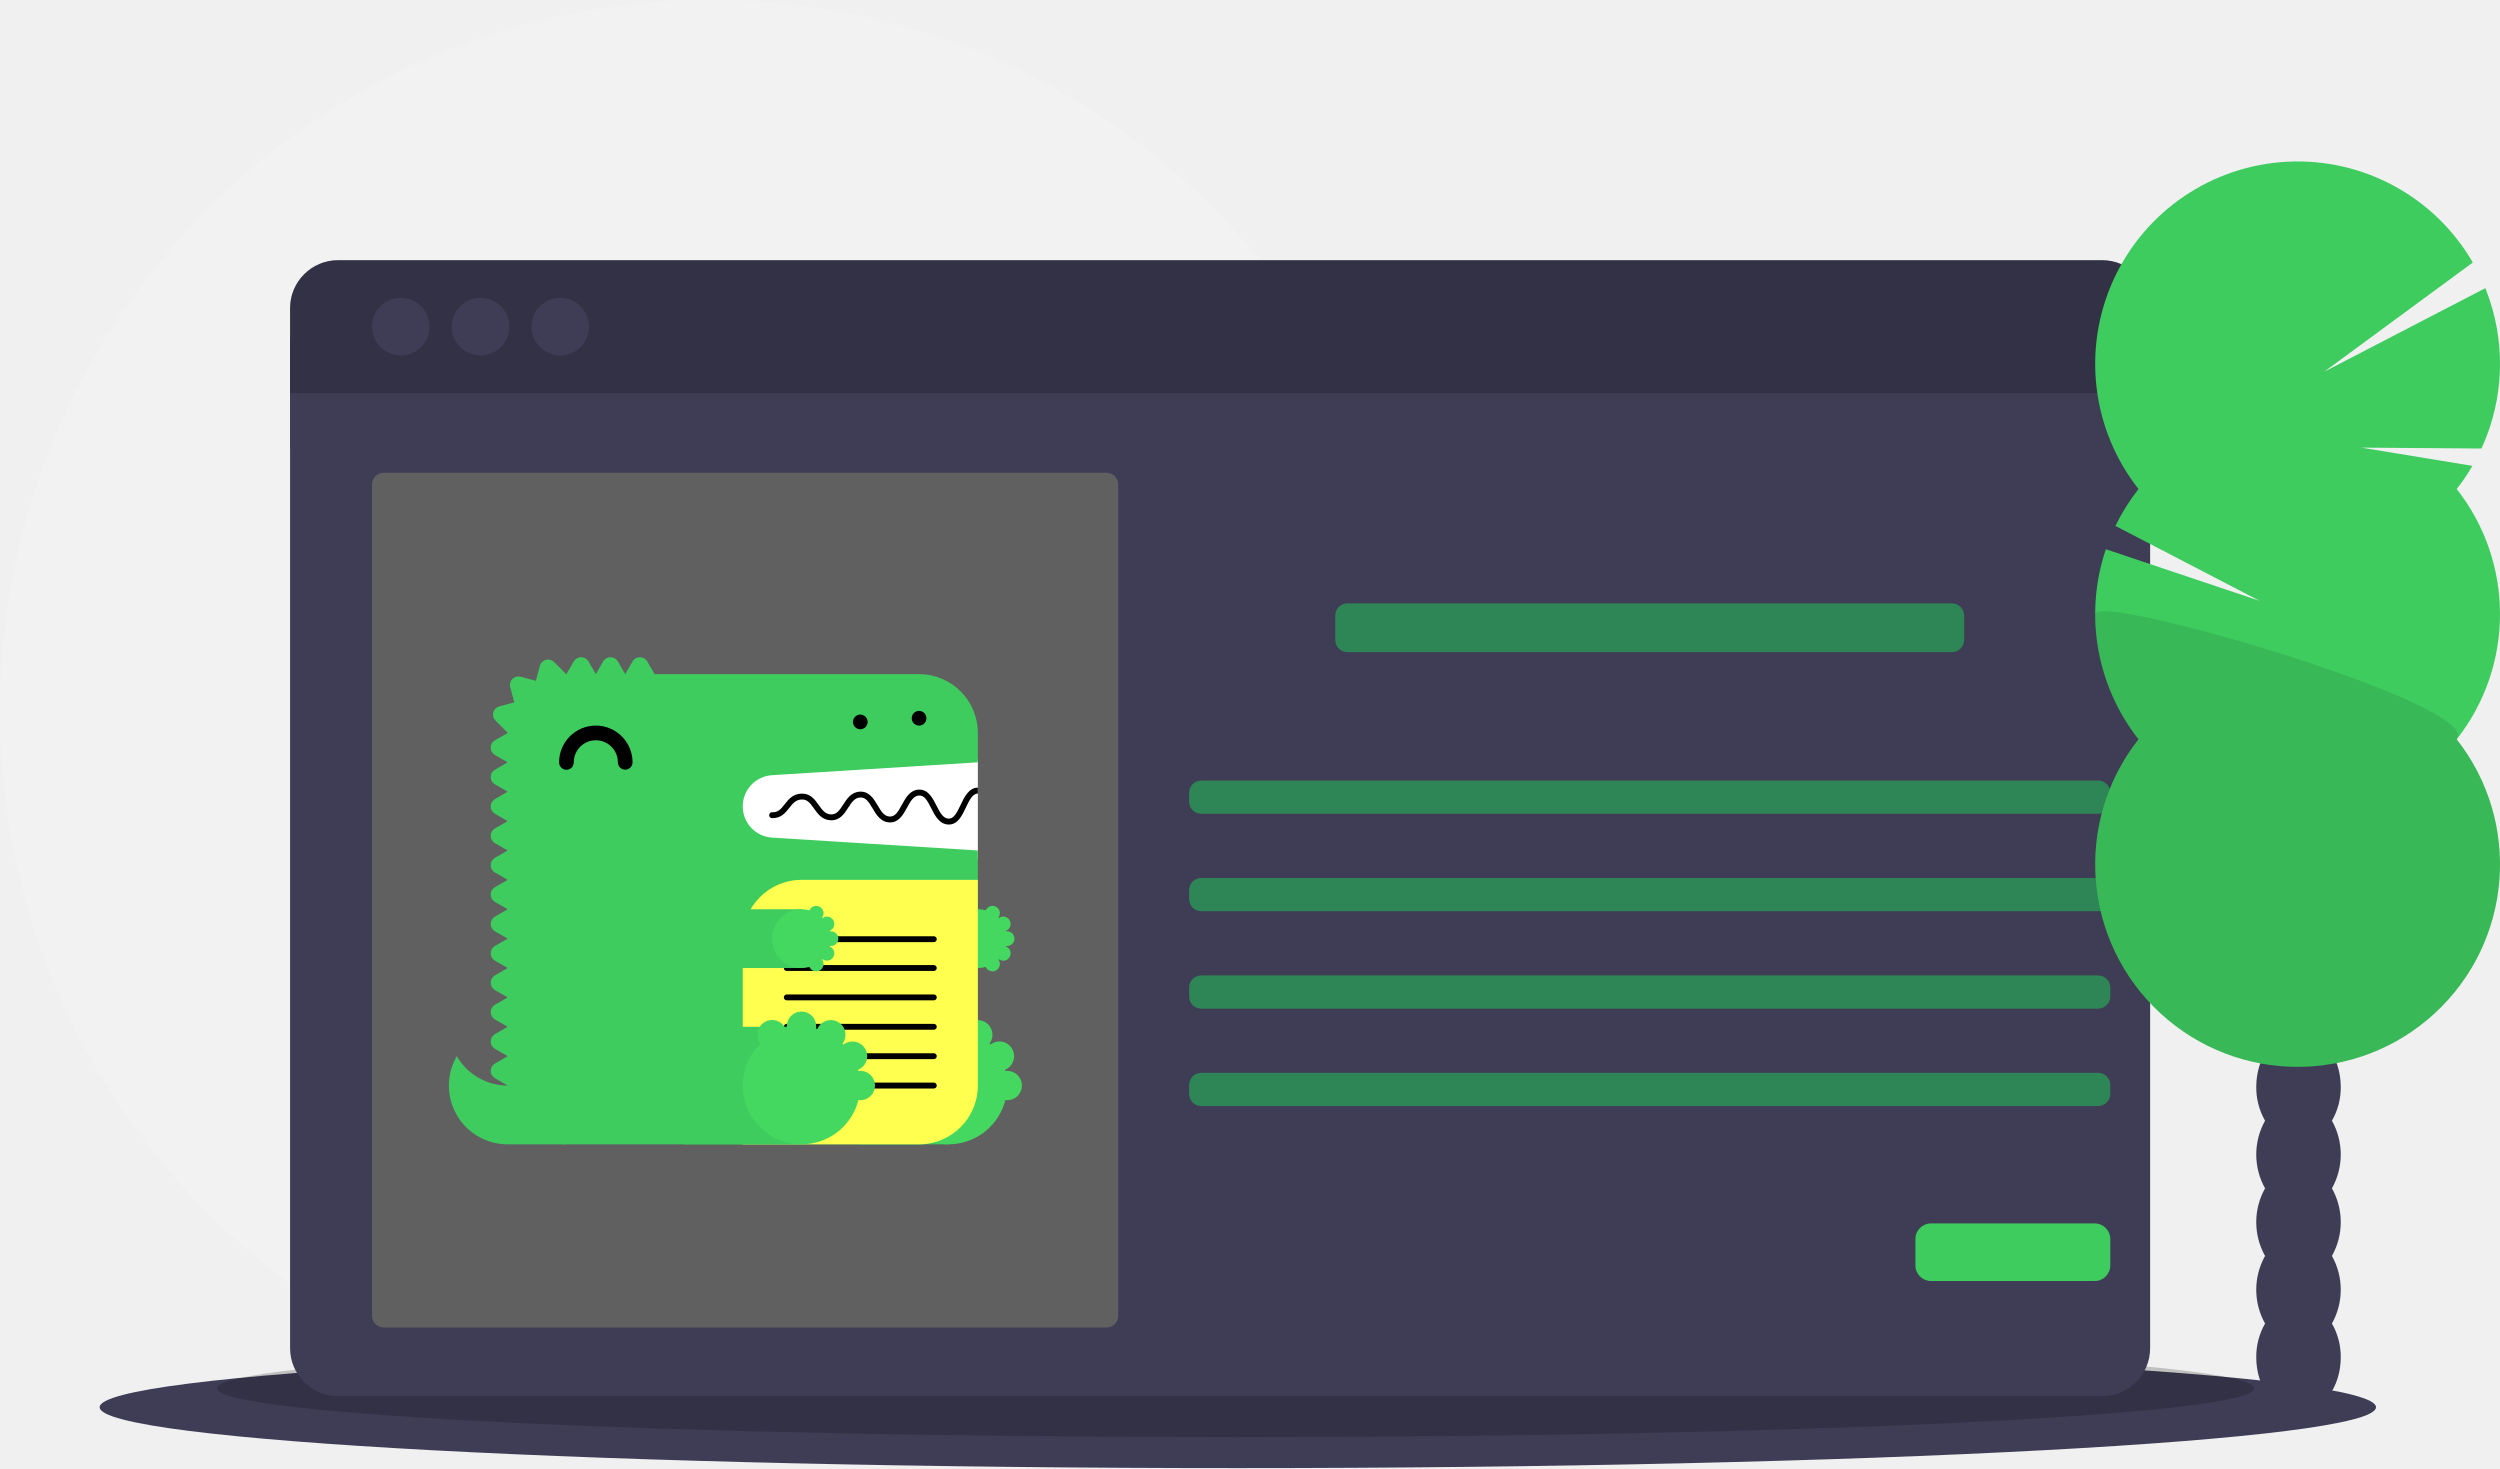
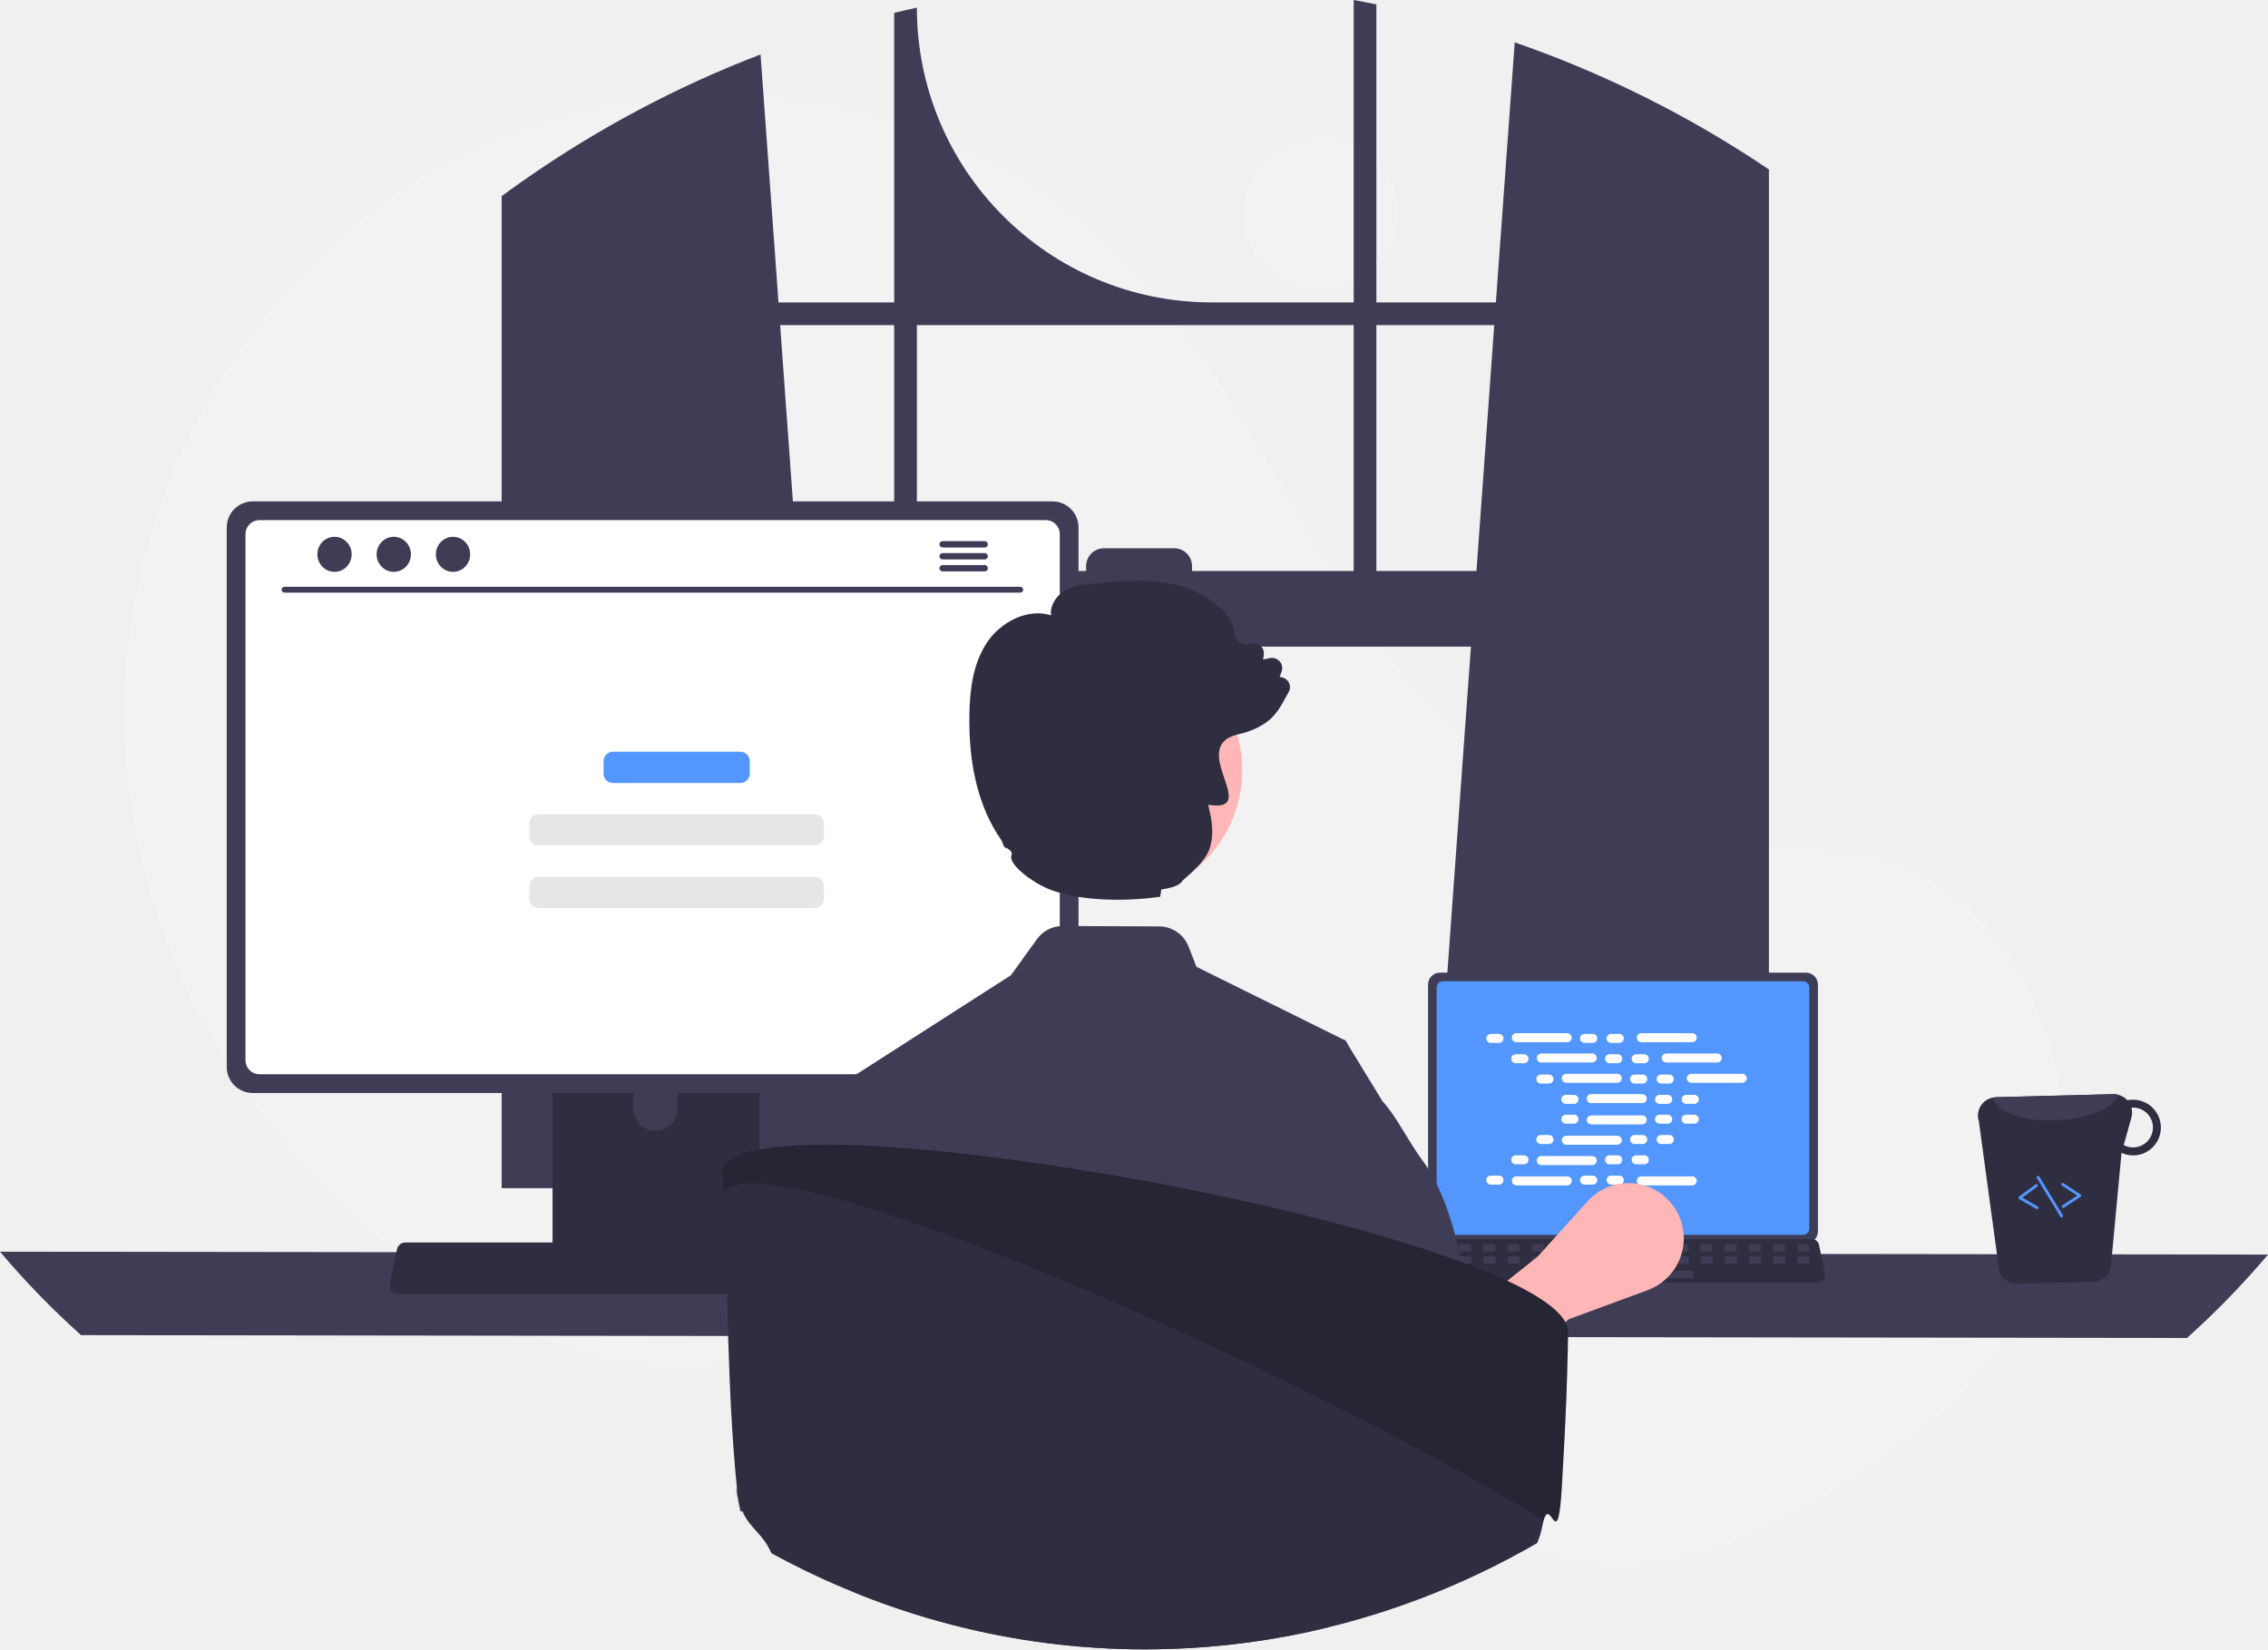
- <svg xmlns="http://www.w3.org/2000/svg" id="ac356da0-b129-4ca5-aecc-4700531dd101" data-name="Layer 1" width="1129" height="663" viewBox="0 0 1129 663">
-   <circle cx="321" cy="321" r="321" fill="#f2f2f2" />
-   <ellipse cx="559" cy="635.5" rx="514" ry="27.5" fill="#3f3d56" />
-   <ellipse cx="558" cy="627" rx="460" ry="22" opacity="0.2" />
-   <rect x="131" y="152.5" width="840" height="50" fill="#3f3d56" />
-   <path d="M166.5,727.33A21.67,21.67,0,0,0,188.17,749H984.83A21.67,21.67,0,0,0,1006.5,727.33V296h-840Z" transform="translate(-35.5 -118.5)" fill="#3f3d56" />
-   <path d="M984.83,236H188.17A21.67,21.67,0,0,0,166.5,257.67V296h840V257.67A21.67,21.67,0,0,0,984.83,236Z" transform="translate(-35.5 -118.5)" fill="#3f3d56" />
-   <path d="M984.83,236H188.17A21.67,21.67,0,0,0,166.5,257.67V296h840V257.67A21.67,21.67,0,0,0,984.83,236Z" transform="translate(-35.5 -118.5)" opacity="0.2" />
-   <circle cx="181" cy="147.5" r="13" fill="#3f3d56" />
-   <circle cx="217" cy="147.5" r="13" fill="#3f3d56" />
-   <circle cx="253" cy="147.5" r="13" fill="#3f3d56" />
-   <rect x="168" y="213.5" width="337" height="386" rx="5.335" fill="#606060" />
-   <rect x="603" y="272.5" width="284" height="22" rx="5.476" fill="#2e8555" />
-   <rect x="537" y="352.5" width="416" height="15" rx="5.476" fill="#2e8555" />
-   <rect x="537" y="396.5" width="416" height="15" rx="5.476" fill="#2e8555" />
-   <rect x="537" y="440.5" width="416" height="15" rx="5.476" fill="#2e8555" />
-   <rect x="537" y="484.5" width="416" height="15" rx="5.476" fill="#2e8555" />
-   <rect x="865" y="552.5" width="88" height="26" rx="7.028" fill="#3ecc5f" />
-   <path d="M1088.603,624.616a30.114,30.114,0,0,0,3.983-15.266c0-13.797-8.544-24.981-19.083-24.981s-19.083,11.184-19.083,24.981a30.114,30.114,0,0,0,3.983,15.266,31.248,31.248,0,0,0,0,30.532,31.248,31.248,0,0,0,0,30.532,31.248,31.248,0,0,0,0,30.532,30.114,30.114,0,0,0-3.983,15.266c0,13.797,8.544,24.981,19.083,24.981s19.083-11.184,19.083-24.981a30.114,30.114,0,0,0-3.983-15.266,31.248,31.248,0,0,0,0-30.532,31.248,31.248,0,0,0,0-30.532,31.248,31.248,0,0,0,0-30.532Z" transform="translate(-35.5 -118.5)" fill="#3f3d56" />
-   <ellipse cx="1038.003" cy="460.318" rx="19.083" ry="24.981" fill="#3f3d56" />
-   <ellipse cx="1038.003" cy="429.786" rx="19.083" ry="24.981" fill="#3f3d56" />
-   <path d="M1144.939,339.345a91.611,91.611,0,0,0,7.107-10.461l-50.141-8.235,54.229.403a91.566,91.566,0,0,0,1.746-72.426l-72.754,37.741,67.097-49.321a91.413,91.413,0,1,0-150.971,102.298,91.458,91.458,0,0,0-10.425,16.669l65.087,33.814-69.4-23.292a91.46,91.46,0,0,0,14.738,85.837,91.406,91.406,0,1,0,143.689,0,91.418,91.418,0,0,0,0-113.029Z" transform="translate(-35.5 -118.5)" fill="#3ecc5f" fill-rule="evenodd" />
-   <path d="M981.688,395.859a91.013,91.013,0,0,0,19.561,56.514,91.406,91.406,0,1,0,143.689,0C1157.19,436.821,981.688,385.6,981.688,395.859Z" transform="translate(-35.5 -118.5)" opacity="0.1" />
-   <path d="M365.62,461.436H477.094v45.12H365.62Z" transform="translate(-35.5 -118.5)" fill="#fff" fill-rule="evenodd" />
-   <path d="M264.763,608.741a26.509,26.509,0,0,1-22.962-13.271,26.51,26.51,0,0,0,22.962,39.812H291.304V608.741Z" transform="translate(-35.5 -118.5)" fill="#3ecc5f" fill-rule="evenodd" />
-   <path d="M384.172,468.571l92.922-5.807V449.493a26.541,26.541,0,0,0-26.541-26.541H331.116l-3.318-5.746a3.83,3.83,0,0,0-6.635,0l-3.318,5.746-3.318-5.746a3.83,3.83,0,0,0-6.635,0l-3.318,5.746L301.257,417.205a3.83,3.83,0,0,0-6.635,0L291.304,422.951c-.029,0-.056.004-.086.004l-5.497-5.495a3.829,3.829,0,0,0-6.407,1.717l-1.817,6.773L270.607,424.103a3.83,3.83,0,0,0-4.691,4.693l1.845,6.891-6.771,1.814a3.832,3.832,0,0,0-1.72,6.41l5.497,5.497c0,.028-.004.056-.004.085l-5.746,3.318a3.83,3.83,0,0,0,0,6.635l5.746,3.318L259.016,466.081a3.83,3.83,0,0,0,0,6.635l5.746,3.318-5.746,3.318a3.83,3.83,0,0,0,0,6.635l5.746,3.318-5.746,3.318a3.83,3.83,0,0,0,0,6.635l5.746,3.318-5.746,3.318a3.83,3.83,0,0,0,0,6.635l5.746,3.318-5.746,3.318a3.83,3.83,0,0,0,0,6.635l5.746,3.318-5.746,3.318a3.83,3.83,0,0,0,0,6.635l5.746,3.318-5.746,3.318a3.83,3.83,0,0,0,0,6.635l5.746,3.318L259.016,558.976a3.83,3.83,0,0,0,0,6.635l5.746,3.318-5.746,3.318a3.83,3.83,0,0,0,0,6.635l5.746,3.318-5.746,3.318a3.83,3.83,0,0,0,0,6.635l5.746,3.318-5.746,3.318a3.83,3.83,0,0,0,0,6.635l5.746,3.318A26.541,26.541,0,0,0,291.304,635.283H450.553A26.541,26.541,0,0,0,477.094,608.741V502.575l-92.922-5.807a14.126,14.126,0,0,1,0-28.198" transform="translate(-35.5 -118.5)" fill="#3ecc5f" fill-rule="evenodd" />
-   <path d="M424.011,635.283h39.812V582.2H424.011Z" transform="translate(-35.5 -118.5)" fill="#3ecc5f" fill-rule="evenodd" />
-   <path d="M490.365,602.106a6.602,6.602,0,0,0-.848.085c-.05-.199-.098-.399-.154-.599A6.627,6.627,0,1,0,482.806,590.21q-.22-.225-.445-.446a6.624,6.624,0,1,0-11.397-6.564c-.196-.056-.394-.102-.591-.153a6.64,6.64,0,1,0-13.101,0c-.196.05-.394.097-.591.153a6.628,6.628,0,1,0-11.397,6.564,26.528,26.528,0,1,0,44.231,25.528,6.621,6.621,0,1,0,.848-13.186" transform="translate(-35.5 -118.5)" fill="#44d860" fill-rule="evenodd" />
-   <path d="M437.282,555.658H477.094V529.117H437.282Z" transform="translate(-35.5 -118.5)" fill="#3ecc5f" fill-rule="evenodd" />
-   <path d="M490.365,545.705a3.318,3.318,0,0,0,0-6.635,3.411,3.411,0,0,0-.423.042c-.027-.1-.049-.199-.077-.299a3.319,3.319,0,0,0-1.278-6.379,3.282,3.282,0,0,0-2.001.687q-.109-.113-.223-.223a3.282,3.282,0,0,0,.671-1.983,3.318,3.318,0,0,0-6.37-1.299,13.271,13.271,0,1,0,0,25.541,3.318,3.318,0,0,0,6.37-1.299,3.282,3.282,0,0,0-.671-1.983q.113-.109.223-.223a3.282,3.282,0,0,0,2.001.687,3.318,3.318,0,0,0,1.278-6.379c.028-.098.05-.199.077-.299a3.413,3.413,0,0,0,.423.042" transform="translate(-35.5 -118.5)" fill="#44d860" fill-rule="evenodd" />
-   <path d="M317.845,466.081a3.318,3.318,0,0,1-3.318-3.318,9.953,9.953,0,1,0-19.906,0,3.318,3.318,0,1,1-6.635,0,16.588,16.588,0,1,1,33.177,0,3.318,3.318,0,0,1-3.318,3.318" transform="translate(-35.5 -118.5)" fill-rule="evenodd" />
-   <path d="M370.928,635.283h79.624A26.541,26.541,0,0,0,477.094,608.741v-92.895H397.47a26.541,26.541,0,0,0-26.541,26.541Z" transform="translate(-35.5 -118.5)" fill="#ffff50" fill-rule="evenodd" />
-   <path d="M457.214,556.985H390.808a1.327,1.327,0,0,1,0-2.654h66.407a1.327,1.327,0,0,1,0,2.654m0,26.541H390.808a1.327,1.327,0,1,1,0-2.654h66.407a1.327,1.327,0,0,1,0,2.654m0,26.541H390.808a1.327,1.327,0,1,1,0-2.654h66.407a1.327,1.327,0,0,1,0,2.654m0-66.107H390.808a1.327,1.327,0,0,1,0-2.654h66.407a1.327,1.327,0,0,1,0,2.654m0,26.295H390.808a1.327,1.327,0,0,1,0-2.654h66.407a1.327,1.327,0,0,1,0,2.654m0,26.541H390.808a1.327,1.327,0,0,1,0-2.654h66.407a1.327,1.327,0,0,1,0,2.654M477.094,474.191c-.016,0-.029-.008-.045-.007-4.101.139-6.041,4.241-7.753,7.86-1.786,3.782-3.168,6.241-5.432,6.167-2.507-.09-3.94-2.922-5.458-5.919-1.744-3.442-3.734-7.347-7.913-7.201-4.042.138-5.989,3.708-7.706,6.857-1.827,3.355-3.071,5.395-5.469,5.3-2.557-.093-3.916-2.395-5.489-5.06-1.753-2.967-3.78-6.304-7.878-6.189-3.973.137-5.925,3.165-7.648,5.839-1.822,2.827-3.099,4.549-5.527,4.447-2.618-.093-3.971-2.004-5.535-4.216-1.757-2.486-3.737-5.299-7.823-5.162-3.886.133-5.838,2.614-7.559,4.801-1.635,2.076-2.912,3.718-5.612,3.615a1.328,1.328,0,1,0-.096,2.654c4.004.134,6.032-2.389,7.793-4.628,1.562-1.985,2.91-3.699,5.564-3.789,2.556-.109,3.754,1.48,5.567,4.041,1.721,2.434,3.675,5.194,7.605,5.336,4.118.138,6.099-2.939,7.854-5.663,1.569-2.434,2.922-4.535,5.507-4.624,2.379-.089,3.675,1.792,5.501,4.885,1.721,2.916,3.671,6.219,7.68,6.365,4.147.143,6.15-3.477,7.895-6.682,1.512-2.771,2.938-5.388,5.466-5.476,2.379-.056,3.62,2.117,5.456,5.746,1.715,3.388,3.659,7.226,7.73,7.373l.224.004c4.066,0,5.996-4.081,7.704-7.689,1.512-3.198,2.942-6.211,5.397-6.334Z" transform="translate(-35.5 -118.5)" fill-rule="evenodd" />
-   <path d="M344.387,635.283h53.083V582.2H344.387Z" transform="translate(-35.5 -118.5)" fill="#3ecc5f" fill-rule="evenodd" />
-   <path d="M424.011,602.106a6.602,6.602,0,0,0-.848.085c-.05-.199-.098-.399-.154-.599A6.627,6.627,0,1,0,416.452,590.21q-.22-.225-.445-.446a6.624,6.624,0,1,0-11.397-6.564c-.196-.056-.394-.102-.591-.153a6.64,6.64,0,1,0-13.101,0c-.196.05-.394.097-.591.153a6.628,6.628,0,1,0-11.397,6.564,26.528,26.528,0,1,0,44.231,25.528,6.621,6.621,0,1,0,.848-13.186" transform="translate(-35.5 -118.5)" fill="#44d860" fill-rule="evenodd" />
-   <path d="M344.387,555.658h53.083V529.117H344.387Z" transform="translate(-35.5 -118.5)" fill="#3ecc5f" fill-rule="evenodd" />
-   <path d="M410.74,545.705a3.318,3.318,0,1,0,0-6.635,3.411,3.411,0,0,0-.423.042c-.027-.1-.049-.199-.077-.299a3.319,3.319,0,0,0-1.278-6.379,3.282,3.282,0,0,0-2.001.687q-.109-.113-.223-.223a3.282,3.282,0,0,0,.671-1.983,3.318,3.318,0,0,0-6.37-1.299,13.271,13.271,0,1,0,0,25.541,3.318,3.318,0,0,0,6.37-1.299,3.282,3.282,0,0,0-.671-1.983q.113-.109.223-.223a3.282,3.282,0,0,0,2.001.687,3.318,3.318,0,0,0,1.278-6.379c.028-.098.05-.199.077-.299a3.413,3.413,0,0,0,.423.042" transform="translate(-35.5 -118.5)" fill="#44d860" fill-rule="evenodd" />
-   <path d="M424.011,447.834a3.603,3.603,0,0,1-.65-.066,3.344,3.344,0,0,1-.624-.186,3.447,3.447,0,0,1-.572-.305,5.027,5.027,0,0,1-.504-.411,3.887,3.887,0,0,1-.41-.504,3.275,3.275,0,0,1-.557-1.845,3.602,3.602,0,0,1,.066-.65,3.826,3.826,0,0,1,.184-.624,3.489,3.489,0,0,1,.307-.571,3.197,3.197,0,0,1,.914-.916,3.447,3.447,0,0,1,.572-.305,3.344,3.344,0,0,1,.624-.186,3.069,3.069,0,0,1,1.301,0,3.223,3.223,0,0,1,1.194.491,5.028,5.028,0,0,1,.504.411,4.88,4.88,0,0,1,.411.504,3.382,3.382,0,0,1,.305.571,3.478,3.478,0,0,1,.252,1.274A3.364,3.364,0,0,1,426.36,446.865a5.027,5.027,0,0,1-.504.411,3.306,3.306,0,0,1-1.845.557m26.541-1.659a3.388,3.388,0,0,1-2.35-.969,5.042,5.042,0,0,1-.41-.504,3.275,3.275,0,0,1-.557-1.845,3.387,3.387,0,0,1,.967-2.349,5.026,5.026,0,0,1,.504-.411,3.447,3.447,0,0,1,.572-.305,3.343,3.343,0,0,1,.624-.186,3.07,3.07,0,0,1,1.301,0,3.224,3.224,0,0,1,1.194.491,5.026,5.026,0,0,1,.504.411,3.388,3.388,0,0,1,.969,2.349,3.726,3.726,0,0,1-.066.65,3.374,3.374,0,0,1-.186.624,4.715,4.715,0,0,1-.305.571,4.88,4.88,0,0,1-.411.504,5.026,5.026,0,0,1-.504.411,3.305,3.305,0,0,1-1.845.557" transform="translate(-35.5 -118.5)" fill-rule="evenodd" />
+ <svg xmlns="http://www.w3.org/2000/svg" data-name="Layer 1" width="786.82" height="572.258" viewBox="0 0 786.82 572.258">
+   <circle cx="458.321" cy="74.182" r="26.701" fill="#f2f2f2" />
+   <path d="M872.038,661.023c39.688-30.229,58.644-81.025,46.776-129.482q-.442-1.806-.934-3.604c-7.867-28.763-27.332-56.101-55.7-65.291-23.82-7.717-49.82-1.783-74.669-4.851-48.781-6.024-86.601-45.494-113.211-86.819-26.611-41.325-47.062-87.583-82.422-121.724-58.285-56.275-153.362-68.391-225.627-31.76C293.987,254.121,247.955,335.391,249.918,416.386c1.963,80.995,50.046,158.432,119.875,199.517,25.652,15.093,55.321,25.785,84.848,22.044,25.62-3.246,48.899-17.013,74.399-21.1,40.091-6.426,79.927,11.701,114.603,32.824,34.676,21.123,68.17,46.16,107.574,55.952C789.478,715.131,836.881,687.801,872.038,661.023Z" transform="translate(-206.59 -163.8711)" fill="#f2f2f2" />
+   <path d="M815.016,219.191c-.87-.58-1.75-1.13-2.62-1.69a380.24,380.24,0,0,0-80.31-38.93l-6.54,90.22h-41.46v-103.39c-2.61-.54-5.24-1.05-7.87-1.53v104.92H626.946A102.27,102.27,0,0,1,524.676,166.521v-0c-2.64.57-5.26,1.18-7.88,1.83v100.44h-40.13l-6.23-86.03a380.858,380.858,0,0,0-81.94,43.53c-.44.3-.88.61-1.31.91-2.21,1.55-4.39,3.13-6.56,4.73v344.19h118.27l-2.09-28.95-11.5-158.95h231.59l-11.5,158.95-2.09,28.95h116.96v-353.45Q817.656,220.901,815.016,219.191Zm-298.22,142.78h-33.39l-6.17-85.3h39.56Zm159.42,0h-56.08v-1.69a6.18,6.18,0,0,0-6.19-6.18h-24.38a6.178,6.178,0,0,0-6.18,6.18v1.69h-58.71v-85.3h151.54Zm7.87,0v-85.3h40.89l-6.17,85.3Z" transform="translate(-206.59 -163.8711)" fill="#3f3d56" />
+   <path d="M206.59,598.162a289.003,289.003,0,0,0,28.12,28.95l730.58,1a289.003,289.003,0,0,0,28.12-28.95Z" transform="translate(-206.59 -163.8711)" fill="#3f3d56" />
+   <path d="M702.02,505.462v85.704a4.122,4.122,0,0,0,4.119,4.119H833.143a4.122,4.122,0,0,0,4.119-4.119v-85.704a4.124,4.124,0,0,0-4.119-4.115H706.139A4.124,4.124,0,0,0,702.02,505.462Z" transform="translate(-206.59 -163.8711)" fill="#3f3d56" />
+   <path d="M704.999,506.529V590.109a2.205,2.205,0,0,0,2.201,2.201H832.086a2.205,2.205,0,0,0,2.201-2.201V506.529a2.206,2.206,0,0,0-2.201-2.206H707.201A2.206,2.206,0,0,0,704.999,506.529Z" transform="translate(-206.59 -163.8711)" fill="#5396fe" />
+   <path d="M699.364,607.881a2.47,2.47,0,0,0,1.943.93H837.299a2.502,2.502,0,0,0,2.446-3.016l-2.111-10.027a2.507,2.507,0,0,0-1.558-1.818,2.425,2.425,0,0,0-.888-.168H703.41a2.424,2.424,0,0,0-.888.168,2.507,2.507,0,0,0-1.558,1.818l-2.111,10.027A2.501,2.501,0,0,0,699.364,607.881Z" transform="translate(-206.59 -163.8711)" fill="#2f2e41" />
+   <rect x="830.034" y="595.588" width="4.188" height="2.513" rx="0.488" transform="translate(1457.666 1029.819) rotate(-180)" fill="#3f3d56" />
+   <rect x="821.657" y="595.588" width="4.188" height="2.513" rx="0.488" transform="translate(1440.912 1029.819) rotate(-180)" fill="#3f3d56" />
+   <rect x="813.28" y="595.588" width="4.188" height="2.513" rx="0.488" transform="translate(1424.158 1029.819) rotate(-180)" fill="#3f3d56" />
+   <rect x="804.903" y="595.588" width="4.188" height="2.513" rx="0.488" transform="translate(1407.404 1029.819) rotate(-180)" fill="#3f3d56" />
+   <rect x="796.526" y="595.588" width="4.188" height="2.513" rx="0.488" transform="translate(1390.65 1029.819) rotate(-180)" fill="#3f3d56" />
+   <rect x="788.149" y="595.588" width="4.188" height="2.513" rx="0.488" transform="translate(1373.896 1029.819) rotate(-180)" fill="#3f3d56" />
+   <rect x="779.772" y="595.588" width="4.188" height="2.513" rx="0.488" transform="translate(1357.142 1029.819) rotate(-180)" fill="#3f3d56" />
+   <rect x="771.395" y="595.588" width="4.188" height="2.513" rx="0.488" transform="translate(1340.388 1029.819) rotate(-180)" fill="#3f3d56" />
+   <rect x="763.018" y="595.588" width="4.188" height="2.513" rx="0.488" transform="translate(1323.634 1029.819) rotate(-180)" fill="#3f3d56" />
+   <rect x="754.641" y="595.588" width="4.188" height="2.513" rx="0.488" transform="translate(1306.88 1029.819) rotate(-180)" fill="#3f3d56" />
+   <rect x="746.264" y="595.588" width="4.188" height="2.513" rx="0.488" transform="translate(1290.126 1029.819) rotate(-180)" fill="#3f3d56" />
+   <rect x="737.887" y="595.588" width="4.188" height="2.513" rx="0.488" transform="translate(1273.372 1029.819) rotate(-180)" fill="#3f3d56" />
+   <rect x="729.51" y="595.588" width="4.188" height="2.513" rx="0.488" transform="translate(1256.618 1029.819) rotate(-180)" fill="#3f3d56" />
+   <rect x="721.133" y="595.588" width="4.188" height="2.513" rx="0.488" transform="translate(1239.865 1029.819) rotate(-180)" fill="#3f3d56" />
+   <rect x="712.756" y="595.588" width="4.188" height="2.513" rx="0.488" transform="translate(1223.111 1029.819) rotate(-180)" fill="#3f3d56" />
+   <rect x="704.379" y="595.588" width="4.188" height="2.513" rx="0.488" transform="translate(1206.357 1029.819) rotate(-180)" fill="#3f3d56" />
+   <rect x="830.133" y="599.777" width="4.188" height="2.513" rx="0.488" transform="translate(1457.864 1038.196) rotate(-180)" fill="#3f3d56" />
+   <rect x="821.756" y="599.777" width="4.188" height="2.513" rx="0.488" transform="translate(1441.11 1038.196) rotate(-180)" fill="#3f3d56" />
+   <rect x="813.379" y="599.777" width="4.188" height="2.513" rx="0.488" transform="translate(1424.356 1038.196) rotate(-180)" fill="#3f3d56" />
+   <rect x="805.002" y="599.777" width="4.188" height="2.513" rx="0.488" transform="translate(1407.602 1038.196) rotate(-180)" fill="#3f3d56" />
+   <rect x="796.625" y="599.777" width="4.188" height="2.513" rx="0.488" transform="translate(1390.848 1038.196) rotate(-180)" fill="#3f3d56" />
+   <rect x="788.248" y="599.777" width="4.188" height="2.513" rx="0.488" transform="translate(1374.094 1038.196) rotate(-180)" fill="#3f3d56" />
+   <rect x="779.871" y="599.777" width="4.188" height="2.513" rx="0.488" transform="translate(1357.34 1038.196) rotate(-180)" fill="#3f3d56" />
+   <rect x="771.494" y="599.777" width="4.188" height="2.513" rx="0.488" transform="translate(1340.586 1038.196) rotate(-180)" fill="#3f3d56" />
+   <rect x="763.117" y="599.777" width="4.188" height="2.513" rx="0.488" transform="translate(1323.832 1038.196) rotate(-180)" fill="#3f3d56" />
+   <rect x="754.74" y="599.777" width="4.188" height="2.513" rx="0.488" transform="translate(1307.078 1038.196) rotate(-180)" fill="#3f3d56" />
+   <rect x="746.363" y="599.777" width="4.188" height="2.513" rx="0.488" transform="translate(1290.324 1038.196) rotate(-180)" fill="#3f3d56" />
+   <rect x="737.986" y="599.777" width="4.188" height="2.513" rx="0.488" transform="translate(1273.57 1038.196) rotate(-180)" fill="#3f3d56" />
+   <rect x="729.609" y="599.777" width="4.188" height="2.513" rx="0.488" transform="translate(1256.816 1038.196) rotate(-180)" fill="#3f3d56" />
+   <rect x="721.232" y="599.777" width="4.188" height="2.513" rx="0.488" transform="translate(1240.062 1038.196) rotate(-180)" fill="#3f3d56" />
+   <rect x="712.855" y="599.777" width="4.188" height="2.513" rx="0.488" transform="translate(1223.309 1038.196) rotate(-180)" fill="#3f3d56" />
+   <rect x="704.478" y="599.777" width="4.188" height="2.513" rx="0.488" transform="translate(1206.555 1038.196) rotate(-180)" fill="#3f3d56" />
+   <rect x="760.604" y="604.803" width="33.508" height="2.513" rx="0.488" transform="translate(1348.126 1048.248) rotate(-180)" fill="#3f3d56" />
+   <rect x="515.631" y="358.737" width="5.966" height="3.122" rx="1.561" fill="#fff" />
+   <rect x="548.154" y="358.737" width="5.966" height="3.122" rx="1.561" fill="#fff" />
+   <rect x="557.369" y="358.737" width="5.966" height="3.122" rx="1.561" fill="#fff" />
+   <rect x="524.477" y="358.477" width="20.796" height="3.122" rx="1.561" fill="#fff" />
+   <rect x="567.841" y="358.477" width="20.796" height="3.122" rx="1.561" fill="#fff" />
+   <rect x="524.304" y="365.784" width="5.966" height="3.122" rx="1.561" fill="#fff" />
+   <rect x="556.827" y="365.784" width="5.966" height="3.122" rx="1.561" fill="#fff" />
+   <rect x="566.042" y="365.784" width="5.966" height="3.122" rx="1.561" fill="#fff" />
+   <rect x="533.15" y="365.523" width="20.796" height="3.122" rx="1.561" fill="#fff" />
+   <rect x="576.514" y="365.523" width="20.796" height="3.122" rx="1.561" fill="#fff" />
+   <rect x="532.977" y="372.83" width="5.966" height="3.122" rx="1.561" fill="#fff" />
+   <rect x="565.5" y="372.83" width="5.966" height="3.122" rx="1.561" fill="#fff" />
+   <rect x="574.715" y="372.83" width="5.966" height="3.122" rx="1.561" fill="#fff" />
+   <rect x="541.823" y="372.57" width="20.796" height="3.122" rx="1.561" fill="#fff" />
+   <rect x="585.187" y="372.57" width="20.796" height="3.122" rx="1.561" fill="#fff" />
+   <rect x="541.649" y="379.877" width="5.966" height="3.122" rx="1.561" fill="#fff" />
+   <rect x="574.172" y="379.877" width="5.966" height="3.122" rx="1.561" fill="#fff" />
+   <rect x="583.387" y="379.877" width="5.966" height="3.122" rx="1.561" fill="#fff" />
+   <rect x="550.496" y="379.617" width="20.796" height="3.122" rx="1.561" fill="#fff" />
+   <rect x="548.154" y="407.898" width="5.966" height="3.122" rx="1.561" fill="#fff" />
+   <rect x="557.369" y="407.898" width="5.966" height="3.122" rx="1.561" fill="#fff" />
+   <rect x="567.841" y="408.158" width="20.796" height="3.122" rx="1.561" fill="#fff" />
+   <rect x="515.631" y="407.898" width="5.966" height="3.122" rx="1.561" fill="#fff" />
+   <rect x="524.477" y="408.158" width="20.796" height="3.122" rx="1.561" fill="#fff" />
+   <rect x="524.304" y="400.851" width="5.966" height="3.122" rx="1.561" fill="#fff" />
+   <rect x="556.827" y="400.851" width="5.966" height="3.122" rx="1.561" fill="#fff" />
+   <rect x="566.042" y="400.851" width="5.966" height="3.122" rx="1.561" fill="#fff" />
+   <rect x="533.15" y="401.111" width="20.796" height="3.122" rx="1.561" fill="#fff" />
+   <rect x="532.977" y="393.804" width="5.966" height="3.122" rx="1.561" fill="#fff" />
+   <rect x="565.5" y="393.804" width="5.966" height="3.122" rx="1.561" fill="#fff" />
+   <rect x="574.715" y="393.804" width="5.966" height="3.122" rx="1.561" fill="#fff" />
+   <rect x="541.823" y="394.064" width="20.796" height="3.122" rx="1.561" fill="#fff" />
+   <rect x="541.649" y="386.758" width="5.966" height="3.122" rx="1.561" fill="#fff" />
+   <rect x="574.172" y="386.758" width="5.966" height="3.122" rx="1.561" fill="#fff" />
+   <rect x="583.387" y="386.758" width="5.966" height="3.122" rx="1.561" fill="#fff" />
+   <rect x="550.496" y="387.018" width="20.796" height="3.122" rx="1.561" fill="#fff" />
+   <path d="M711.507,654.353l-13.35-21.102,41.902-33.403,17.295-19.161a19.161,19.161,0,0,1,32.418,6.828h0a19.161,19.161,0,0,1-11.57,23.991l-27.349,10.075Z" transform="translate(-206.59 -163.8711)" fill="#ffb6b6" />
+   <path d="M398.28,501.352v102.56h71.85v-102.56a3.448,3.448,0,0,0-2.43-3.3,3.175,3.175,0,0,0-1.03-.16H401.75A3.463,3.463,0,0,0,398.28,501.352Zm28.04,35.24a7.67,7.67,0,0,1,15.34,0v11.9a7.67,7.67,0,0,1-15.34,0Z" transform="translate(-206.59 -163.8711)" fill="#2f2e41" />
+   <path d="M398.06,600.632v9.89a1.946,1.946,0,0,0,1.93,1.94h68.43a1.94,1.94,0,0,0,1.93-1.94v-9.89Z" transform="translate(-206.59 -163.8711)" fill="#3f3d56" />
+   <path d="M285.25,346.832V534.092a9.007,9.007,0,0,0,9,9h277.5a9.007,9.007,0,0,0,9-9V346.832a9.011,9.011,0,0,0-9-8.99H294.25A9.012,9.012,0,0,0,285.25,346.832Z" transform="translate(-206.59 -163.8711)" fill="#3f3d56" />
+   <path d="M291.76,349.162v182.62a4.818,4.818,0,0,0,4.81,4.81H569.44a4.818,4.818,0,0,0,4.81-4.81v-182.62a4.82,4.82,0,0,0-4.81-4.82H296.57A4.821,4.821,0,0,0,291.76,349.162Z" transform="translate(-206.59 -163.8711)" fill="#fff" />
+   <path d="M342.4,611.792a2.948,2.948,0,0,0,2.32,1.11h162.34a2.987,2.987,0,0,0,2.92-3.6l-2.52-11.97a2.993,2.993,0,0,0-1.86-2.17,2.895,2.895,0,0,0-1.06-.2H347.23a2.894,2.894,0,0,0-1.06.2,2.992,2.992,0,0,0-1.86,2.17l-2.52,11.97A2.985,2.985,0,0,0,342.4,611.792Z" transform="translate(-206.59 -163.8711)" fill="#2f2e41" />
+   <path d="M560.585,369.499H305.261a1.016,1.016,0,0,1,0-2.031H560.585a1.016,1.016,0,0,1,0,2.031Z" transform="translate(-206.59 -163.8711)" fill="#3f3d56" />
+   <ellipse cx="116.051" cy="192.33" rx="5.95" ry="6.083" fill="#3f3d56" />
+   <ellipse cx="136.607" cy="192.33" rx="5.95" ry="6.083" fill="#3f3d56" />
+   <ellipse cx="157.163" cy="192.33" rx="5.95" ry="6.083" fill="#3f3d56" />
+   <path d="M548.206,351.622h-14.6a1.105,1.105,0,0,0,0,2.21h14.6a1.105,1.105,0,0,0,0-2.21Z" transform="translate(-206.59 -163.8711)" fill="#3f3d56" />
+   <path d="M548.206,355.772h-14.6a1.105,1.105,0,0,0,0,2.21h14.6a1.105,1.105,0,0,0,0-2.21Z" transform="translate(-206.59 -163.8711)" fill="#3f3d56" />
+   <path d="M548.206,359.922h-14.6a1.105,1.105,0,0,0,0,2.21h14.6a1.105,1.105,0,0,0,0-2.21Z" transform="translate(-206.59 -163.8711)" fill="#3f3d56" />
+   <path d="M900.186,604.972a6.416,6.416,0,0,0,6.183,4.331l26.492-.682a6.329,6.329,0,0,0,5.981-4.657l3.749-40.087a9.794,9.794,0,0,0,4.238.871,9.661,9.661,0,1,0-.485-19.317,8.184,8.184,0,0,0-1.736.181,6.548,6.548,0,0,0-4.874-2.103l-40.751,1.052a5.853,5.853,0,0,0-1.005.125,6.365,6.365,0,0,0-4.873,8.265Zm43.173-43.817,2.668-9.553a6.506,6.506,0,0,0,.02-3.375c.129-0.0.244-.062.373-.062a6.91,6.91,0,0,1,.324,13.817A6.505,6.505,0,0,1,943.359,561.156Z" transform="translate(-206.59 -163.8711)" fill="#2f2e41" />
+   <path d="M897.978,544.686c.868,4.964,10.629,8.454,22.366,7.847,10.793-.497,19.617-4.287,21.234-8.778a6.025,6.025,0,0,0-1.844-.246l-40.751,1.052A5.853,5.853,0,0,0,897.978,544.686Z" transform="translate(-206.59 -163.8711)" fill="#3f3d56" />
+   <path d="M922.494,582.944a.497.497,0,0,0,.151-.066l5.753-3.766a.499.499,0,0,0,0-.836l-5.98-3.917a.5.5,0,1,0-.548.836l5.341,3.498-5.114,3.348a.5.5,0,0,0,.396.903Z" transform="translate(-206.59 -163.8711)" fill="#5396fe" />
+   <path d="M913.408,583.363a.5.5,0,0,0,.126-.918l-5.303-3.04,5.126-3.807a.5.5,0,1,0-.596-.802l-5.739,4.263a.5.5,0,0,0,.049.835l5.965,3.42A.5.5,0,0,0,913.408,583.363Z" transform="translate(-206.59 -163.8711)" fill="#5396fe" />
+   <path d="M921.922,586.244a.482.482,0,0,0,.137-.058.5.5,0,0,0,.168-.687l-8.155-13.408a.5.5,0,0,0-.854.521l8.155,13.408A.5.5,0,0,0,921.922,586.244Z" transform="translate(-206.59 -163.8711)" fill="#5396fe" />
+   <rect x="209.385" y="260.827" width="50.719" height="10.846" rx="3.264" fill="#5396fe" />
+   <rect x="183.626" y="282.519" width="102.236" height="10.846" rx="3.264" fill="#e6e6e6" />
+   <rect x="183.626" y="304.21" width="102.236" height="10.846" rx="3.264" fill="#e6e6e6" />
+   <path d="M497.301,540.717l.217.684.011.023,6.525,19.838,7.506,22.861,14.123,42.961.137,6.673v.023l1.049,53.684-2.909,7.278,3.274,11.932s-1.506-18.037-9.582-7.679c-4.574,5.886-9.925,11.91-14.317,17.556q9.6,3.884,19.507,7.027c1.426.456,2.863.89,4.301,1.323q.462.137.924.274a266.863,266.863,0,0,0,67.351,10.826c1.186.034,2.35.057,3.479.08.399.011.787.023,1.175.023,1.278.011,2.544.023,3.822.023q3.867,0,7.7-.114a266.853,266.853,0,0,0,56.091-7.586c-.125-7.586-.468-16.45-.958-25.918-.228-4.643-5.35-9.674-5.658-14.533-.217-3.65,4.381-7.084,4.141-10.792-1.551-22.827-3.491-14.064-4.928-30.229q-.222-2.379-.411-4.552c-.924-10.381-1.563-16.872-1.563-16.872l6.137-38.683,9.639-60.734-.742-1.221-.833-.411-50.844-25.165-2.761-7.073a10.979,10.979,0,0,0-10.141-6.947l-33.493-.137a10.931,10.931,0,0,0-8.909,4.529l-9.069,12.56Z" transform="translate(-206.59 -163.8711)" fill="#3f3d56" />
+   <path d="M533.407,617.525,525.82,633.758l-5.179,11.088-8.909,46.646-4.46,4.734L503.45,679.467l-39.998,8.881c-1.312-7.29-.351.247-1.161-7.75.228-.228.468-.456.707-.685.639-.593,1.175-1.152,1.164-1.688-.456-27.584.913-74.526,12.343-102.966a60.053,60.053,0,0,1,7.027-13.107c.228-.308.445-.616.662-.924,5.27-7.381,8.601-14.647,13.324-19.815v-.011a.53.53,0,0,0,.08-.08.157.157,0,0,0,.046-.034l32.443-17.203,1.392,39.105.992,28.109Z" transform="translate(-206.59 -163.8711)" fill="#3f3d56" />
+   <path d="M650.391,622.135l9.476,20.275,3.307,7.061,8.907,46.642,4.446,4.723,3.83-16.755,1.8-.369,32.459-6.722,9.461,30.046a17.984,17.984,0,0,0-3.261-22.506c-.646-.585-1.184-1.154-1.169-1.692.538-32.443-1.446-91.684-19.367-116.066-5.692-7.738-9.107-15.445-14.076-20.829-.015-.015-.015-.031-.031-.031L674.081,526.114l-.738-1.215-.831-.415Z" transform="translate(-206.59 -163.8711)" fill="#3f3d56" />
+   <circle id="a657ec4b-47ce-4d2a-9c58-81a811696ca9" data-name="Ellipse 5" cx="386.397" cy="267.201" r="44.558" fill="#ffb6b6" />
+   <path d="M653.212,399.948a3.759,3.759,0,0,0-2.69-1.19l.67-1.86a3.528,3.528,0,0,0-3.96-4.7l-2.44.47.23-1.63a3.534,3.534,0,0,0-4.73-3.82,3.766,3.766,0,0,1-3.24-.23,3.846,3.846,0,0,1-1.92-2.61l-.85-4.1-.09-.22c-4.14-6.9-12.1-11.92-21.84-13.76-8.67-1.65-17.56-.81-26.13-.02-3.4.32-7.24.68-10.44,2.64-2.72,1.68-5.02,5.04-4.55,8.43-8.45-2.59-17.51,2.58-22,9.1-5.32,7.76-6.19,17.48-6.33,25.08-.38,17.98,3.33,32.69,11,43.73.56.8.7,2.47,1.81,3.03l-.23-.37c1.24.62,2.5,1.62,2.03,2.69-1.35,3.08,7.62,9.89,13.94,12.14,11.53,4.11,26.86,3.76,37.64,2.28l.38-2.55c3.89-.53,6.63-1.54,7.4-3.12,1.36-1.16,2.52-2.2,3.53-3.16l.01-.01c.02-.02.06-.05.08-.07,4.87-4.67,6-7.33,6.51-11.38.49-3.97-.38-8-1.27-11.63,18.74,2.9-7.38-19.96,10.08-24.38a5.434,5.434,0,0,1,.61-.15c.51-.12,1.02-.24,1.51-.38a26.448,26.448,0,0,0,6.72-2.87c4.88-2.97,6.49-6.91,9.01-11.35A3.427,3.427,0,0,0,653.212,399.948Z" transform="translate(-206.59 -163.8711)" fill="#2f2e41" />
+   <path d="M750.582,625.308c-.01,1.75-.03,4.2-.11,7.23q-.015.63-.03,1.29c-.13,5.57-.26,10.24-.47,15.43-.01.36-.02.71-.04,1.07-.28,7.24-.72,15.67-1.48,29.02-1.41,24.66-3.87,3.39-6.34,12.04-.12.43-.25.94-.37,1.54a27.916,27.916,0,0,1-1.88,6.33c-1.31.78-2.66,1.53-3.99,2.28-3.79,2.11-7.64,4.14-11.52,6.07-2.18,1.08-4.37,2.14-6.57,3.16-.35.16-.69.32-1.03.47a270.887,270.887,0,0,1-34.75,13.26c-2.32.7-4.63,1.38-6.97,2.01-2.44.68-4.88,1.32-7.35,1.92a266.893,266.893,0,0,1-56.09,7.59c-2.55.08-5.12.11-7.7.11-1.28,0-2.54-.01-3.82-.02-.39,0-.78-.01-1.17-.02-1.13-.03-2.3-.05-3.48-.08a266.663,266.663,0,0,1-67.35-10.83l-.93-.27c-1.44-.44-2.87-.87-4.3-1.33q-9.9-3.135-19.51-7.02-7.335-2.955-14.5-6.34a.339.339,0,0,1-.12-.06c-1-.46-2.01-.94-3.01-1.43-.13-.07-.27-.14-.41-.21q-5.595-2.73-11.07-5.72c-3.07-7.05-7.39-8.4-10.07-14.6a25.874,25.874,0,0,1-1.68-5.74c0-.02-.01-.04-.01-.07.28,3.72-1.19-6.6-.01-.04-.01-.12-.02-.25-.03-.4-.03-.36-.07-.8-.13-1.35-3.43-33.49-3.21-71.79-4.7-103.35q-.15-3.06-.31-5.86c-.03-.62-.07-1.23-.11-1.83.07-.18.15-.37.24-.55a1.002,1.002,0,0,1,.07-.15,1.623,1.623,0,0,1,.1-.18c.02-.03.05-.07.07-.1a.917.917,0,0,1,.05-.1c.09-.14.19-.29.3-.43.05-.06.09-.11.14-.16a.808.808,0,0,1,.12-.14.637.637,0,0,1,.11-.13c.04-.04.08-.09.13-.14a.302.302,0,0,1,.08-.08,2.033,2.033,0,0,1,.26-.25,9.624,9.624,0,0,1,1.14-.9c.14-.09.29-.18.43-.28a19.135,19.135,0,0,1,3.17-1.52c.38-.14.76-.27,1.17-.41.15-.04.29-.09.44-.14.22-.07.44-.14.67-.19,1.14-.34,2.37-.63,3.7-.9.16-.03.33-.06.5-.1.24-.05.49-.09.74-.13.34-.06.69-.12,1.04-.18,2.97-.47,6.34-.82,10.06-1.05q.525-.03,1.05-.06c.41-.02.82-.04,1.24-.06.35-.02.71-.03,1.07-.04.35-.02.71-.03,1.08-.04,1.01-.03,2.05-.06,3.11-.08,3.02-.06,6.2-.04,9.54.03,1.55.04,3.13.08,4.75.15.11,0,.21.01.31.01,1.41.05,2.83.11,4.29.19,1.02.05,2.05.1,3.08.16.97.06,1.95.12,2.94.19.77.04,1.54.1,2.32.15.66.05,1.32.1,1.98.14l.9.06c.49.04.98.07,1.48.12,1.1.09,2.2.18,3.32.27,1.11.1,2.24.2,3.37.3s2.27.21,3.41.32c.12.01.23.02.34.03,1.04.11,2.08.21,3.13.32.24.02.49.04.73.07,1.001.101,2.022.218,3.032.326.31.033.618.066.929.1.791.086,1.572.161,2.368.254,1.05.12,2.12.23,3.16.37.81.09,1.62.18,2.43.28,1.27.15,2.56.31,3.85.48.49.06.98.12,1.47.19,3.68.46,7.4.97,11.18,1.5,5.73.81,11.55,1.69,17.41,2.64q8.805,1.425,17.71,3.01c1.5.27,3,.54,4.51.82q1.02.195,2.04.39c1.16.21,2.32.43,3.48.65,1.16.22,2.32.44,3.48.67,1.38.27,2.77.54,4.15.81,9.09,1.8,18.13,3.72,26.95,5.73,1.45.33,2.9.67,4.34,1q4.32,1.005,8.56,2.04c.78.18,1.55.37,2.32.56,1.92.48,3.84.96,5.73,1.45l.33.09c1.39.34,2.75.69,4.11,1.05q4.815,1.26,9.47,2.55,3.09.855,6.11,1.73c3.01.87,5.96,1.75,8.83,2.64.71.22,1.42.44,2.12.65,2.1.65,4.17,1.31,6.18,1.97,1.6.52,3.16,1.05,4.7,1.58q2.31.795,4.53,1.59c.95.34,1.89.7,2.83,1.04,1.35.5,2.68,1,3.98,1.5.4.15.79.31,1.18.46.25.11.49.2.73.3.47.19.95.37,1.41.56.47.18.93.37,1.39.57.45.18.91.37,1.35.56.45.18.89.37,1.33.57.37.15.73.31,1.08.47.71.31,1.42.62,2.11.94.34.16.68.31,1.02.47l.78.36c.11.06.22.11.33.16.25.12.51.25.76.37.58.27,1.15.56,1.71.83.75.38,1.48.76,2.18,1.13.71.38,1.4.76,2.06,1.13.11.06.21.12.32.18.15.08.3.17.45.25.51.29,1,.59,1.49.88.96.59,1.87,1.17,2.72,1.75.19.13.37.26.56.38.63.45,1.23.89,1.79,1.34,0,.01,0,.01.01.01.19.14.37.29.55.43.15.14.31.26.46.4.52.45,1,.88,1.44,1.32a5.667,5.667,0,0,1,.42.43,1.208,1.208,0,0,1,.16.16c.2.2.38.4.55.6a.553.553,0,0,1,.07.09c.24.28.46.56.67.84.1.14.21.28.3.42.12.17.24.35.34.52.09.14.17.29.25.43a7.257,7.257,0,0,1,.54,1.13,5.241,5.241,0,0,1,.27.82A5.844,5.844,0,0,1,750.582,625.308Z" transform="translate(-206.59 -163.8711)" fill="#2f2e41" />
+   <path d="M750.582,625.308c-.01,1.75-.03,4.2-.11,7.23-.01.42-.03.85-.04,1.29-.1,4.25-.25,9.5-.46,15.43-.01.36-.02.71-.04,1.07-.28,7.24-.72,15.67-1.48,29.02-1.41,24.66-3.87,3.39-6.34,12.04-6.86-4.22-14.38-8.64-22.42-13.18q-2.175-1.23-4.39-2.47c-16.08-8.97-34.04-18.37-52.79-27.68-.74-.37-1.49-.74-2.23-1.1-42.95-21.23-89.83-41.88-127.81-55.66-7.33-2.66-14.33-5.06-20.91-7.17-13.86-4.43-25.84-7.53-35.06-8.87-9.6-1.4-16.23-.9-18.91,1.99q-.15-3.06-.31-5.86-.06-.93-.12-1.83c.062-.165.142-.322.22-.48.011-.023.019-.047.03-.07a1.002,1.002,0,0,1,.07-.15,1.623,1.623,0,0,1,.1-.18,1.06,1.06,0,0,1,.12-.2c.09-.14.19-.29.3-.43a3.483,3.483,0,0,1,.26-.3.637.637,0,0,1,.11-.13c.04-.04.08-.09.13-.14a.302.302,0,0,1,.08-.08,2.033,2.033,0,0,1,.26-.25,9.624,9.624,0,0,1,1.14-.9c.14-.09.29-.18.43-.28a19.135,19.135,0,0,1,3.17-1.52c.38-.14.76-.27,1.17-.41.15-.04.29-.09.44-.14.22-.07.44-.14.67-.19,1.14-.34,2.37-.63,3.7-.9.4-.08.82-.16,1.24-.23.34-.06.69-.12,1.04-.18,2.97-.47,6.34-.82,10.06-1.05q.525-.03,1.05-.06c.41-.02.82-.04,1.24-.06.35-.02.71-.03,1.07-.04.35-.02.71-.03,1.08-.04,1.01-.03,2.05-.06,3.11-.08,3.02-.05,6.2-.03,9.54.04,1.55.03,3.13.08,4.75.15.1,0,.21.01.31.01,1.41.04,2.84.11,4.29.18,1.02.05,2.05.1,3.08.16.97.06,1.95.12,2.94.19.77.04,1.54.1,2.32.15.66.05,1.32.1,1.98.14.79.06,1.58.12,2.38.18,1.1.09,2.2.18,3.32.27,1.11.1,2.24.2,3.37.3s2.27.21,3.41.32c.12.01.23.02.34.03,1.04.11,2.08.21,3.13.32q8.73.885,17.97,2.07,5.52.705,11.18,1.51c5.73.81,11.55,1.69,17.41,2.63q8.805,1.425,17.71,3.01c1.5.27,3,.54,4.51.82q2.76.51,5.52,1.04c1.16.22,2.32.44,3.48.67,1.38.27,2.77.54,4.15.81,9.09,1.8,18.13,3.72,26.95,5.73,1.45.33,2.9.67,4.34,1q4.32,1.005,8.56,2.04c.78.19,1.55.38,2.32.57q2.895.72,5.73,1.44v.01c.11.02.22.05.33.08,1.38.35,2.75.7,4.11,1.06q4.815,1.26,9.47,2.54c2.06.58,4.1,1.15,6.11,1.73,3.01.88,5.96,1.76,8.83,2.64.71.22,1.42.44,2.12.65q3.15.99,6.18,1.97c1.6.52,3.16,1.05,4.7,1.58q2.31.795,4.53,1.59c.96.34,1.9.69,2.83,1.03,1.36.5,2.68,1,3.98,1.51.4.15.79.31,1.18.46.73.28,1.44.57,2.14.86.47.18.93.37,1.39.57.45.18.91.37,1.35.56.45.18.89.37,1.33.57.37.15.73.31,1.08.47.71.31,1.42.62,2.11.94.34.16.68.31,1.02.47l.78.36c.11.06.22.11.33.16.85.4,1.67.8,2.47,1.2.75.38,1.48.76,2.18,1.13.83.44,1.62.87,2.38,1.31.15.08.3.17.45.25.51.29,1,.59,1.49.88.96.59,1.87,1.17,2.72,1.75.84.58,1.62,1.15,2.35,1.72,0,.01,0,.01.01.01.35.28.69.56,1.01.83.52.45,1,.88,1.44,1.32a5.667,5.667,0,0,1,.42.43,1.208,1.208,0,0,1,.16.16c.21.23.42.46.62.69.24.28.46.56.67.84.1.14.21.28.3.42.12.17.24.35.34.52.09.14.17.29.25.43a7.257,7.257,0,0,1,.54,1.13,6.053,6.053,0,0,1,.27.82A5.844,5.844,0,0,1,750.582,625.308Z" transform="translate(-206.59 -163.8711)" opacity="0.2" />
</svg>
